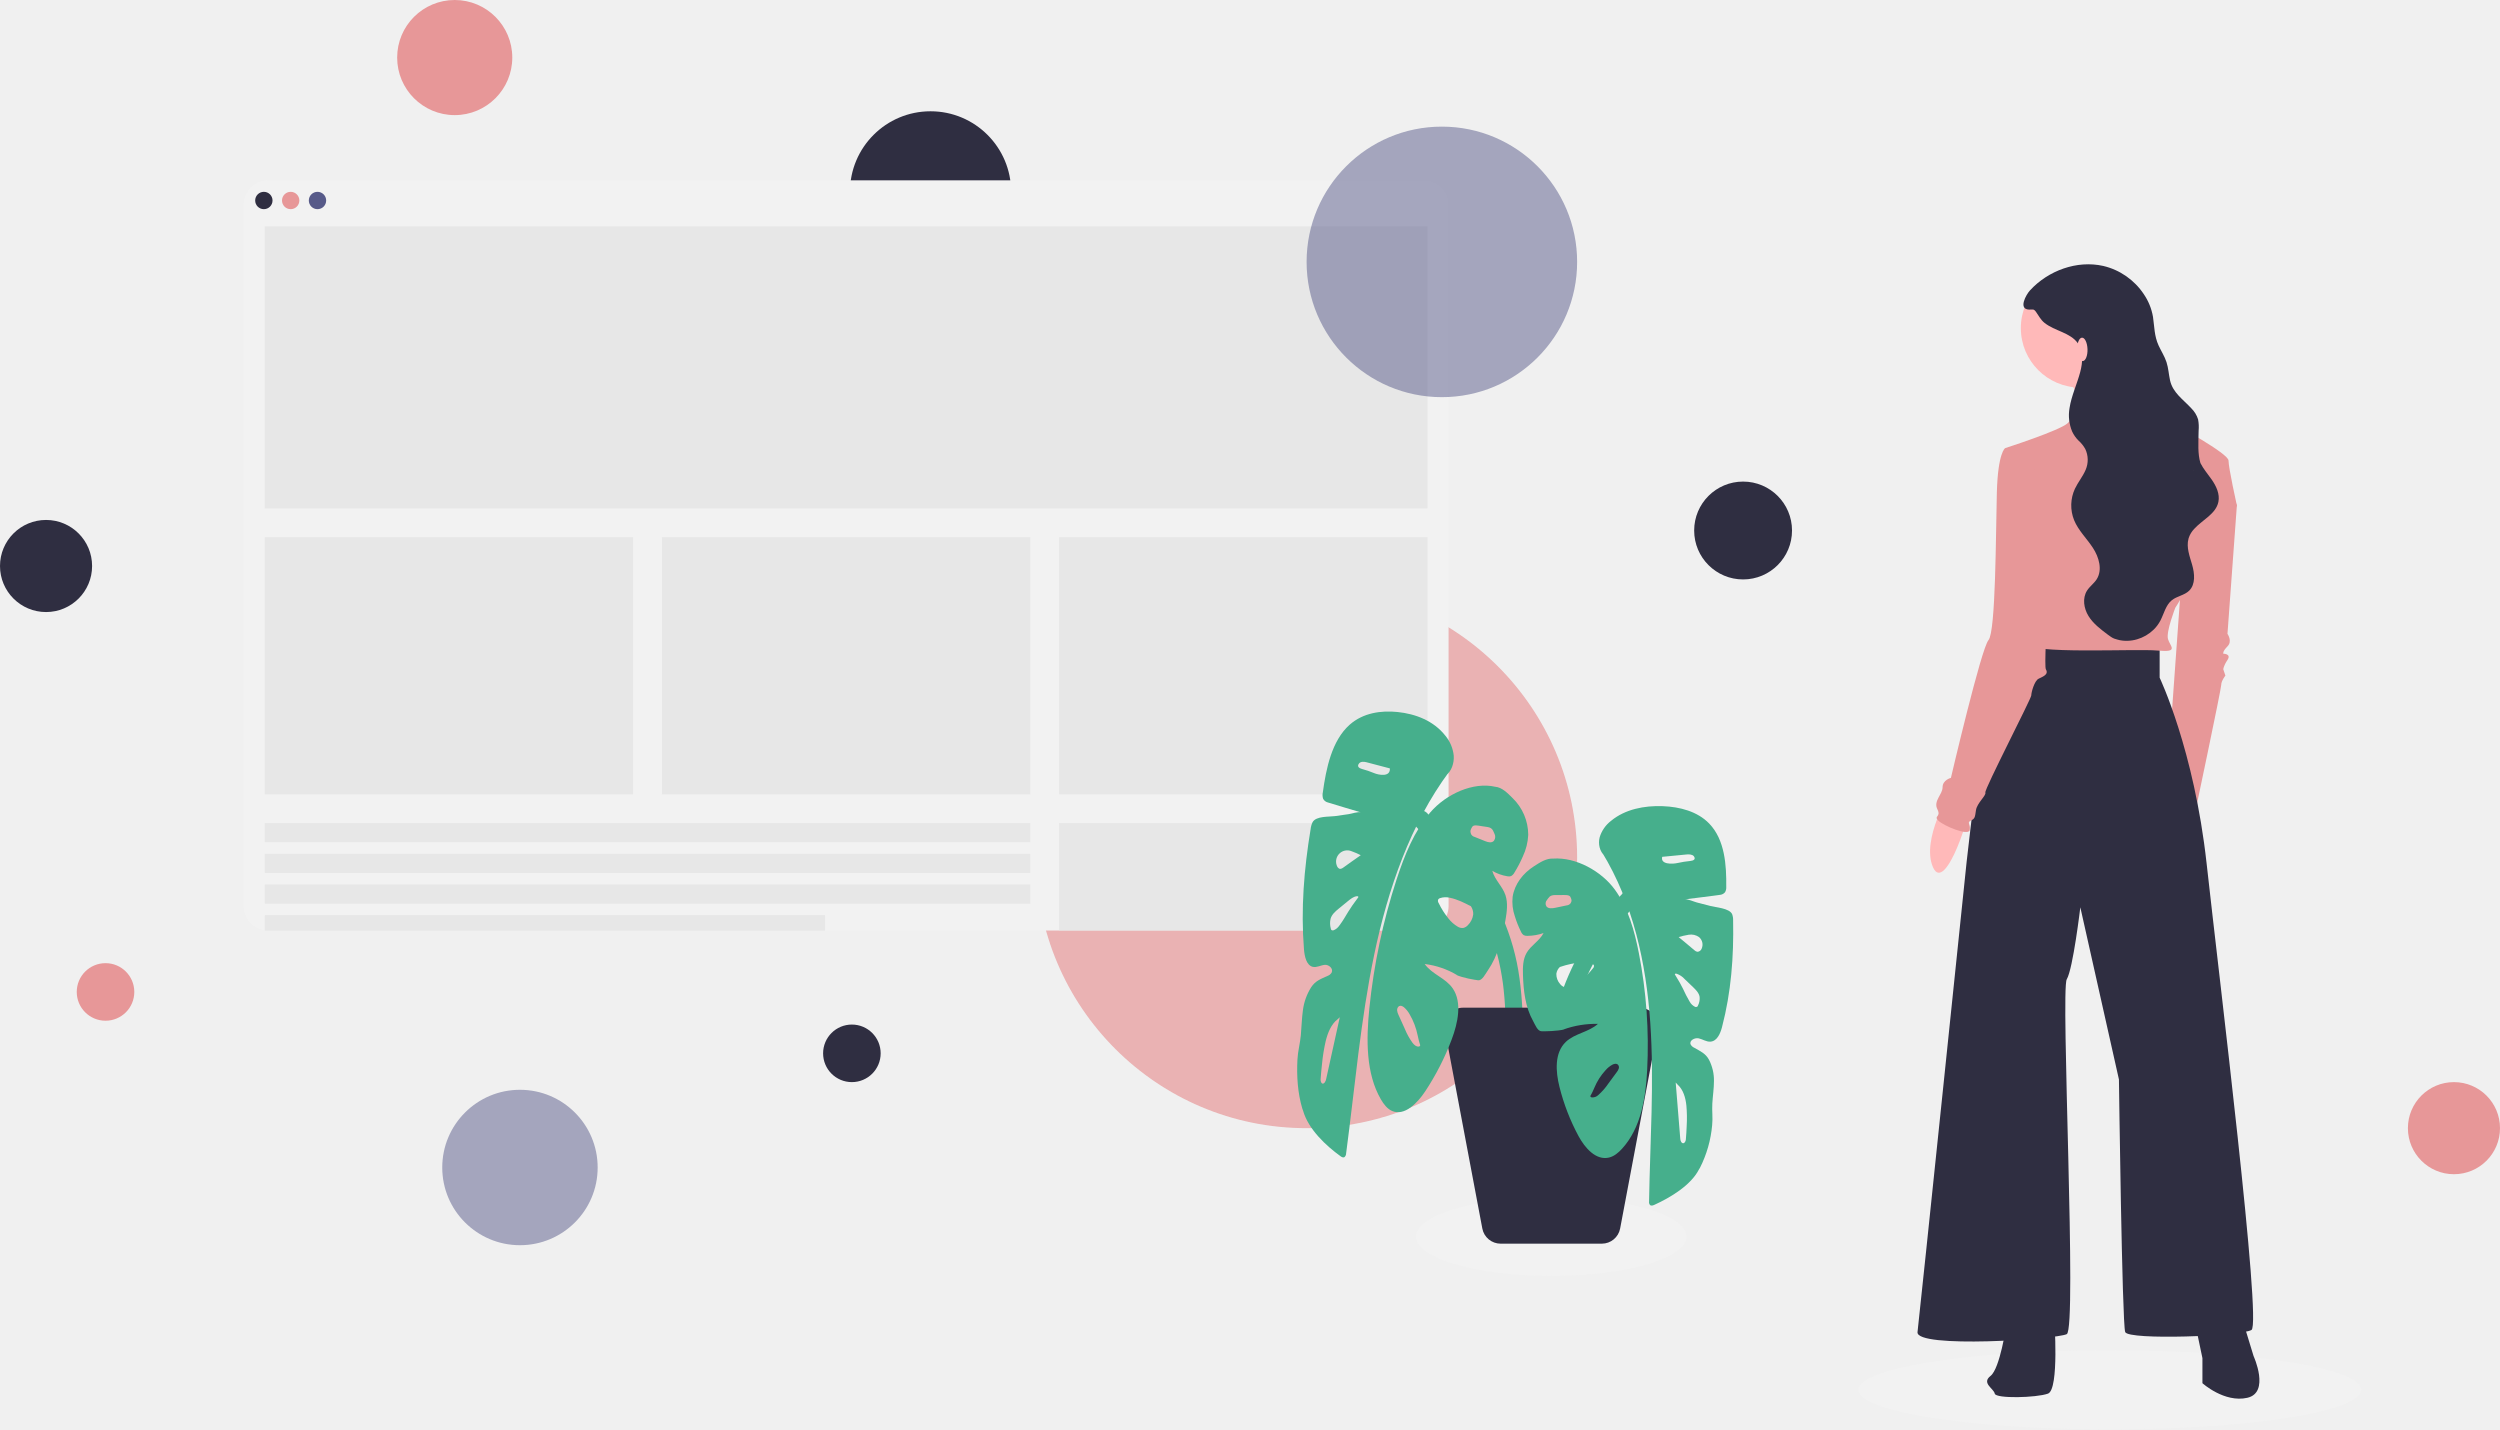
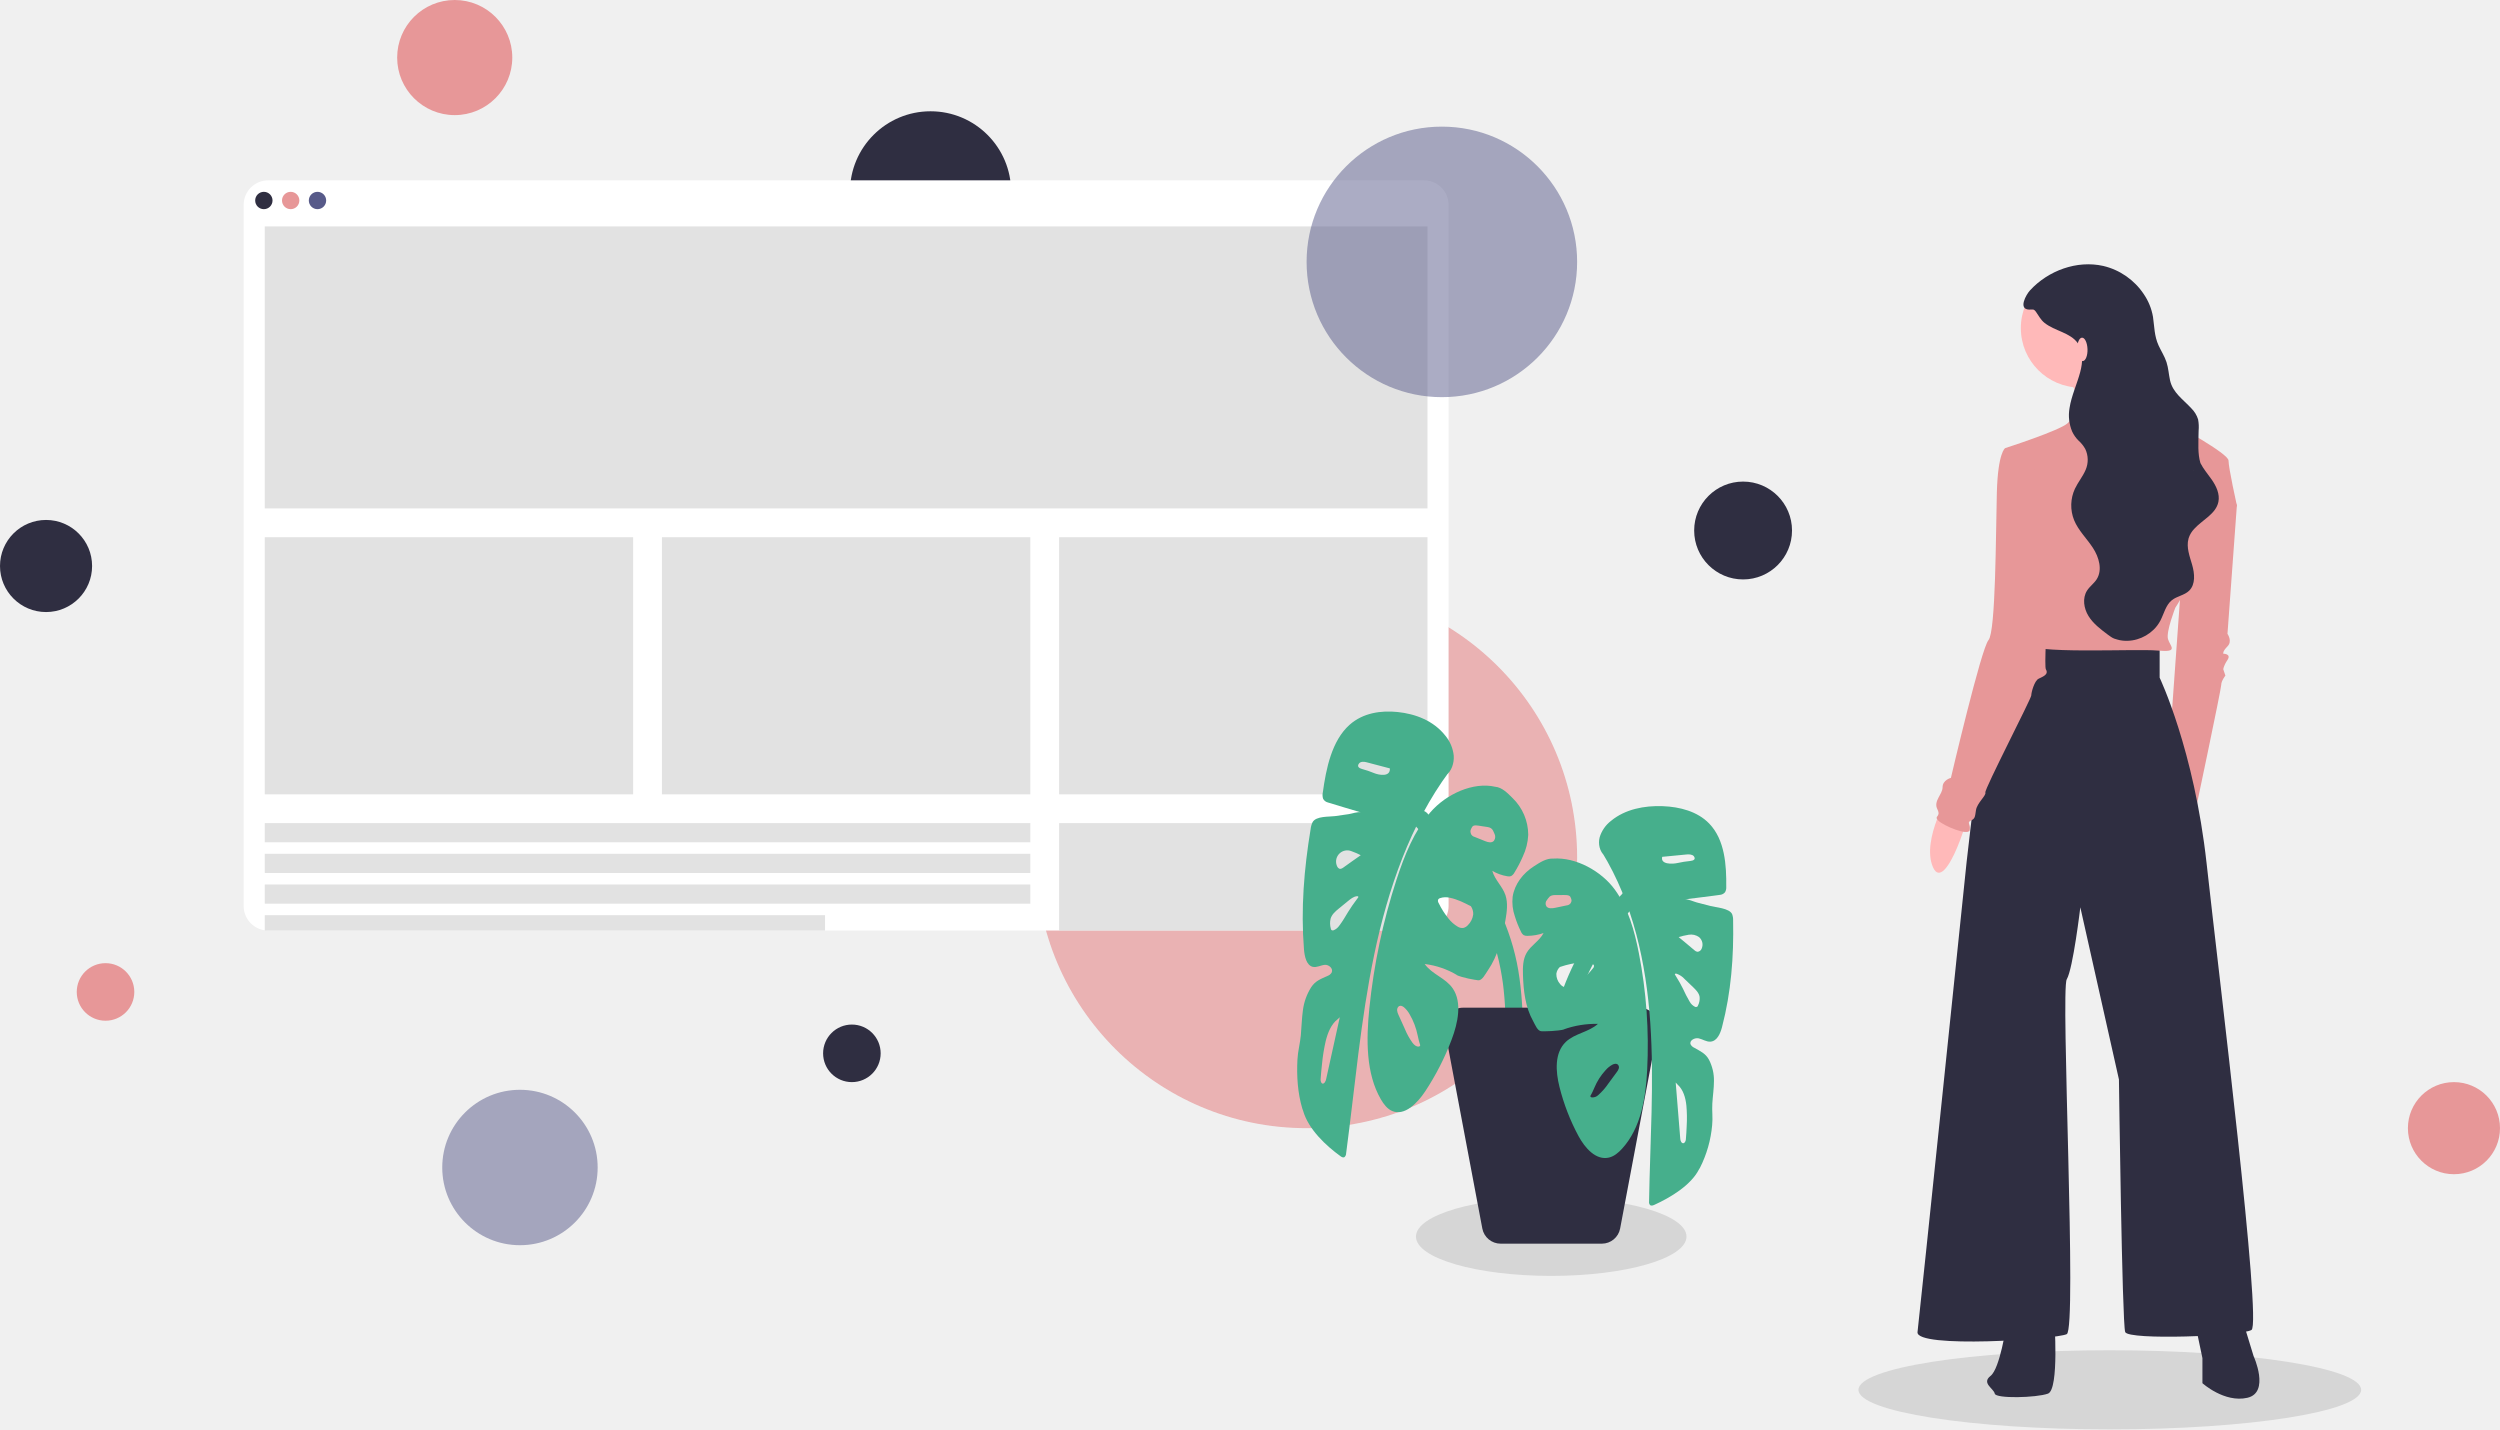
<svg xmlns="http://www.w3.org/2000/svg" id="Layer_1" data-name="Layer 1" viewBox="0 0 1303 745">
  <circle cx="485" cy="100" r="42" fill="#2f2e41" />
  <circle cx="444" cy="549" r="15" fill="#2f2e41" />
  <circle cx="681" cy="447" r="141" fill="#e79798" opacity="0.7" />
  <circle cx="271" cy="608.5" r="40.5" fill="#575a89" opacity="0.5" />
  <circle cx="908.5" cy="276.5" r="25.5" fill="#2f2e41" />
  <circle cx="237" cy="30" r="30" fill="#e79798" />
  <circle cx="24" cy="295" r="24" fill="#2f2e41" />
  <circle cx="1279" cy="588" r="24" fill="#e79798" />
-   <ellipse cx="1099.628" cy="724.376" rx="131" ry="20.623" fill="#f2f2f2" />
+   <ellipse cx="1099.628" cy="724.376" rx="131" ry="20.623" fill="#d6d6d6" />
  <path d="M2446.572,471.381l-7.615,106.068,13.598,26.653s14.142-66.905,14.142-69.08,2.176-4.896,2.176-4.896l-1.088-3.264s0-1.632,2.176-4.895-2.176-3.264-2.176-3.264-.544-1.088,2.176-3.808,0-6.527,0-6.527l4.896-66.905-4.351-10.335Z" transform="translate(-1309 -178)" fill="#e79798" />
  <path d="M2335.627,595.128c1.833,4.017-12.655,49.303-19.111,34.959s9.093-39.688,9.093-39.688S2333.794,591.111,2335.627,595.128Z" transform="translate(-1309 -178)" fill="#ffb9b9" />
  <path d="M2452.555,865.193l4.351,20.67v13.055s11.423,10.335,23.39,7.615,3.264-21.758,3.264-21.758l-5.983-19.582Z" transform="translate(-1309 -178)" fill="#2f2e41" />
  <path d="M2354.646,869.001s-3.264,22.302-8.159,26.109,1.632,6.527,2.176,9.247,21.758,2.176,27.741,0,3.264-39.164,3.264-39.164Z" transform="translate(-1309 -178)" fill="#2f2e41" />
  <path d="M2394.354,513.808c-5.439-1.088-40.252,0-44.059,1.088s-16.318,112.596-16.318,112.596-24.477,236.07-25.565,244.773,72.344,3.808,77.783,1.088-3.264-179.5,0-184.94,7.071-37.532,7.071-37.532l20.126,89.75s1.632,127.282,3.264,131.633,60.377,2.176,65.817-1.088-16.862-183.852-23.389-243.141-24.477-96.821-24.477-96.821V514.896S2399.793,514.896,2394.354,513.808Z" transform="translate(-1309 -178)" fill="#2f2e41" />
  <circle cx="1084.266" cy="170.994" r="31.005" fill="#ffb9b9" />
  <path d="M2412.848,363.137c-.544,3.808,26.109,36.444,26.109,36.444s-44.059,13.055-40.252,6.527-11.967-31.005-11.967-31.005S2413.392,359.329,2412.848,363.137Z" transform="translate(-1309 -178)" fill="#ffb9b9" />
  <path d="M2376.404,450.167s-10.879,57.114-10.879,63.097,56.57,2.72,67.993,3.808,6.527-2.176,5.439-5.983,3.808-16.318,3.808-16.318,7.615-11.423,8.159-18.494,2.176-5.983,8.159-10.335,15.774-24.477,15.774-24.477-4.351-19.582-4.351-23.389-27.741-18.494-29.917-20.67-10.335-11.967-11.423-11.967-35.9,4.895-35.9,4.895a52.32,52.32,0,0,1-6.527,8.159c-3.808,3.808-32.636,13.055-32.636,13.055Z" transform="translate(-1309 -178)" fill="#e79798" />
  <path d="M2379.667,442.552s-5.983,81.591-4.351,84.311-1.632,3.808-3.808,4.895-3.808,7.071-3.808,8.703-24.477,48.955-23.933,50.586-4.351,5.439-4.895,9.247-.544,4.351-2.72,5.439,0,1.632-.544,4.895-13.599-2.176-16.318-4.895,1.632-1.632-.544-5.983,2.72-7.615,2.72-11.423,4.351-4.896,4.351-4.896,15.774-67.448,19.582-71.8,3.808-55.482,4.351-76.696,4.351-23.389,4.351-23.389l10.335,1.088Z" transform="translate(-1309 -178)" fill="#e79798" />
  <path d="M2461.67,427.86c-1.96-2.81-4.27-5.45-5.8-8.5,0-.01-.01-.02-.01-.03-1.47-4.92-1.05-10.19-.94-16.83a21.598,21.598,0,0,0-.27-5.9,13.898,13.898,0,0,0-3.54-5.79c-4.259-4.639-9.648-8.094-11.081-14.563-.699-3.157-.849-6.44-1.854-9.514-.996-3.046-2.79-5.761-4.122-8.676-2.264-4.953-2.147-9.687-2.909-14.879a29.799,29.799,0,0,0-4.818-11.891A35.011,35.011,0,0,0,2405.18,316.6c-13.69-3.07-28.63,2.41-38.13,12.73-2.1,2.28-6.24,9.79-.57,10.03,2.07.08,2.41-.59,3.74,1.28,1.45,2.03,2.35,4,4.36,5.62,5.36,4.31,13.46,5.03,17.4,10.66,2.96,4.24,2.55,9.97,1.23,14.98-1.67,6.32-4.58,12.33-5.57,18.8a21.995,21.995,0,0,0,1.369,12.22,16.103,16.103,0,0,0,3.283,4.676,17.301,17.301,0,0,1,3.528,4.367,13.14,13.14,0,0,1,.224,10.901c-1.475,3.49-3.965,6.43-5.584,9.846a20.594,20.594,0,0,0-.45,16.36c2.21,5.41,6.61,9.58,9.81,14.47s5.1,11.53,1.93,16.44c-1.4,2.15-3.61,3.68-4.99,5.85-2.51,3.95-1.69,9.3.78,13.27,2.46,3.97,6.3,6.86,10.04,9.66.548.41,1.099.818,1.674,1.19a8.91,8.91,0,0,0,1.654.888c.549.208,1.118.355,1.683.51.42.115.839.234,1.266.322.419.086.847.132,1.272.19.097.013.194.027.292.038a18.42,18.42,0,0,0,2.494.094,19.75,19.75,0,0,0,4.929-.787,20.634,20.634,0,0,0,8.609-5.005,18.711,18.711,0,0,0,3.568-4.798c1.87-3.62,2.76-7.99,5.9-10.54,2.7-2.18,6.56-2.56,9.05-4.98,3.4-3.3,2.89-8.93,1.57-13.51-1.29-4.45-3.11-9.13-1.9-13.56.03-.14.07-.28.11-.42a12.652,12.652,0,0,1,2.83-4.7c4.28-4.73,11.33-7.78,12.64-14.09C2466.08,435.47,2464.08,431.29,2461.67,427.86Zm-9.4-4.53a.833.833,0,0,0-.04-.15c.03.01.06.03.09.04Z" transform="translate(-1309 -178)" fill="#2f2e41" />
  <ellipse cx="2394.324" cy="360.096" rx="2.686" ry="6.103" transform="translate(-1318.633 -106.7742) rotate(-1.7009)" fill="#ffb9b9" />
-   <rect x="127" y="94" width="628" height="391" rx="12.781" fill="#f2f2f2" />
+   <rect x="127" y="94" width="628" height="391" rx="12.781" fill="#fff" />
  <circle cx="137.522" cy="104.5" r="4.522" fill="#2f2e41" />
  <circle cx="151.5" cy="104.5" r="4.522" fill="#e79798" />
  <circle cx="165.478" cy="104.5" r="4.522" fill="#575a89" />
-   <rect x="138" y="118" width="606" height="147" fill="#e2e2e2" opacity="0.7" />
-   <rect x="138" y="429" width="399" height="10" fill="#e2e2e2" opacity="0.7" />
-   <rect x="138" y="445" width="399" height="10" fill="#e2e2e2" opacity="0.7" />
-   <rect x="138" y="461" width="399" height="10" fill="#e2e2e2" opacity="0.7" />
-   <rect x="138" y="477" width="292" height="8" fill="#e2e2e2" opacity="0.7" />
-   <rect x="138" y="280" width="192" height="134" fill="#e2e2e2" opacity="0.7" />
-   <rect x="345" y="280" width="192" height="134" fill="#e2e2e2" opacity="0.7" />
-   <rect x="552" y="280" width="192" height="134" fill="#e2e2e2" opacity="0.7" />
-   <rect x="552" y="429" width="192" height="56" fill="#e2e2e2" opacity="0.7" />
+   <rect x="138" y="118" width="606" height="147" fill="#d6d6d6" opacity="0.7" />
+   <rect x="138" y="429" width="399" height="10" fill="#d6d6d6" opacity="0.7" />
+   <rect x="138" y="445" width="399" height="10" fill="#d6d6d6" opacity="0.7" />
+   <rect x="138" y="461" width="399" height="10" fill="#d6d6d6" opacity="0.7" />
+   <rect x="138" y="477" width="292" height="8" fill="#d6d6d6" opacity="0.7" />
+   <rect x="138" y="280" width="192" height="134" fill="#d6d6d6" opacity="0.7" />
+   <rect x="345" y="280" width="192" height="134" fill="#d6d6d6" opacity="0.7" />
+   <rect x="552" y="280" width="192" height="134" fill="#d6d6d6" opacity="0.7" />
+   <rect x="552" y="429" width="192" height="56" fill="#d6d6d6" opacity="0.7" />
  <circle cx="751.5" cy="136.5" r="70.5" fill="#575a89" opacity="0.5" />
-   <ellipse cx="808.5" cy="644.5" rx="70.5" ry="20.5" fill="#f2f2f2" />
+   <ellipse cx="808.5" cy="644.5" rx="70.5" ry="20.5" fill="#d6d6d6" />
  <path d="M2046.389,608.072c6.886,7.632,13.773,15.279,20.103,23.385.064.082.609.783.305.391s.238.311.301.394q.586.766,1.164,1.537,1.155,1.542,2.279,3.107,2.244,3.131,4.34,6.366a127.356,127.356,0,0,1,7.531,13.287q.81,1.663,1.566,3.353.357.799.701,1.603c-.307-.718.091.223.163.395q.226.55.446,1.103,1.554,3.913,2.792,7.942a119.598,119.598,0,0,1,3.684,15.892q.288,1.765.532,3.537c-.104-.752,0,.002.016.131.046.369.093.738.138,1.107q.134,1.106.253,2.214.415,3.874.661,7.764c.348,5.347.496,10.706.568,16.063.163,12.131-.033,24.27.686,36.388.139,2.345,1.97,4.613,4.5,4.5,2.319-.104,4.649-1.983,4.5-4.5-1.305-22.016.383-44.147-2.642-66.059a119.79,119.79,0,0,0-9.047-32.225,137.072,137.072,0,0,0-16.021-26.683c-7.184-9.565-15.145-18.483-23.152-27.357a4.531,4.531,0,0,0-6.364,0,4.603,4.603,0,0,0,0,6.364Z" transform="translate(-1309 -178)" fill="#46af8c" />
  <path d="M2155.122,643.199a148.019,148.019,0,0,0-31.242,49.707c-6.819,17.946-10.083,37.177-10.595,56.333a214.218,214.218,0,0,0,1.695,32.535c.294,2.327,1.859,4.618,4.5,4.5,2.185-.098,4.816-1.999,4.5-4.5a216.801,216.801,0,0,1-1.762-28.52q.045-7.105.61-14.193.279-3.469.692-6.926.094-.788.196-1.575c.03-.237.152-1.127.022-.18q.054-.393.109-.785.249-1.764.535-3.522a159.495,159.495,0,0,1,6.699-26.708q1.161-3.344,2.48-6.631c.196-.487.396-.973.595-1.458.329-.803.071-.177.003-.015q.191-.454.387-.906.704-1.63,1.447-3.242,2.949-6.393,6.52-12.474a139.696,139.696,0,0,1,8.707-13.066q.245-.326.491-.65c.038-.05.853-1.1.292-.384.421-.537.843-1.075,1.27-1.607q1.289-1.607,2.624-3.176,2.703-3.177,5.589-6.191a4.5,4.5,0,1,0-6.364-6.364Z" transform="translate(-1309 -178)" fill="#46af8c" />
  <path d="M2143.881,826.199h-52.762a9.704,9.704,0,0,1-9.535-7.904L2062.038,714.701a9.703,9.703,0,0,1,9.535-11.502h91.853a9.703,9.703,0,0,1,9.535,11.502l-19.546,103.593A9.704,9.704,0,0,1,2143.881,826.199Z" transform="translate(-1309 -178)" fill="#2f2e41" />
  <path d="M2124.5,714.5c-4,1-10.284,1.023-12,1-2.164-.029-3.31-3.3-4.375-5.184-4.129-7.304-5.118-15.946-5.362-24.332-.113-3.897-.032-8.004,1.922-11.377,2.276-3.932,6.761-6.258,8.824-10.306a26.088,26.088,0,0,1-8.339,1.472,3.931,3.931,0,0,1-1.961-.343,4.095,4.095,0,0,1-1.5-1.894,52.02,52.02,0,0,1-3.147-7.901,23.203,23.203,0,0,1-1.17-10.261c1.036-6.674,5.424-12.226,11.108-15.875,3.04-1.952,6.393-4.206,10-4,11.868-.84,25.219,6.581,32.191,16.221s10.219,21.45,12.499,33.127a251.02,251.02,0,0,1,4.315,60.852c-.749,14.629-3.225,30.186-13.091,41.014-1.874,2.057-4.101,3.962-6.808,4.607-6.807,1.623-12.583-5.051-15.898-11.214a111.032,111.032,0,0,1-9.92-25.635c-2.01-8.041-2.667-17.729,3.329-23.451,4.65-4.437,11.974-5.043,16.719-9.378a49.647,49.647,0,0,0-18.04,2.957M2138,749c-.351.506.132.867.627.968a4.362,4.362,0,0,0,3.45-1.27,31.866,31.866,0,0,0,5.197-5.952l4.355-5.913a6.031,6.031,0,0,0,1.072-1.903,2.048,2.048,0,0,0-.45-2.038,1.922,1.922,0,0,0-1.468-.438,3.992,3.992,0,0,0-1.485.498,13.241,13.241,0,0,0-3.477,2.837,31.24,31.24,0,0,0-5.845,9.158q-.442,1.082-.953,2.135-.255.526-.527,1.043A7.37,7.37,0,0,0,2138,749m-16-67a5.958,5.958,0,0,0-1.833,3.543,7.779,7.779,0,0,0,1.996,5.386,4.742,4.742,0,0,0,2.155,1.547,5.21,5.21,0,0,0,3.104-.23,18.091,18.091,0,0,0,5.355-3.021,38.595,38.595,0,0,0,6.462-6.53,1.724,1.724,0,0,0,.528-1.532,1.536,1.536,0,0,0-.825-.771,10.582,10.582,0,0,0-5.308-.858A48.788,48.788,0,0,0,2122,682m-2.5-37.5c-3,0-3.373,1.591-4.167,2.498a2.803,2.803,0,0,0-.39,3.332c.95,1.353,2.976,1.162,4.595.822l5.915-1.24a3.084,3.084,0,0,0,1.982-.927c1.067-1.485.62-2.227.067-3.485-.55-1.249-3-1-5-1h-3" transform="translate(-1309 -178)" fill="#46af8c" />
  <path d="M2194.5,787.5c-4.249,8.348-15.028,14.734-23.29,18.48-.69.313-1.552.599-2.155.14a2.195,2.195,0,0,1-.561-1.852c.504-31.097,2.764-62.236.626-93.264s-8.945-62.379-25.2-88.894l1.505,2.002c-2.714-2.27-3.561-6.27-2.689-9.699a17.013,17.013,0,0,1,5.94-8.585c7.355-6.1,17.413-8.014,26.962-7.653,8.826.334,18.071,2.708,24.204,9.065,8.209,8.508,9.001,21.762,8.882,32.931a4.913,4.913,0,0,1-.643,2.874,3.986,3.986,0,0,1-2.756,1.375c-6.043.842-12.12,1.541-18.176,2.321,1.671-.215,4.568,1.188,6.221,1.617l7.11,1.848c2.9.754,9.966,1.152,11.325,4.3a8.709,8.709,0,0,1,.495,3.303c.37,18.841-1.005,37.296-5.805,55.591-.869,3.311-2.563,7.236-5.976,7.505-2.14.169-4.058-1.258-6.155-1.717s-4.981,1.111-4.229,3.121a3.877,3.877,0,0,0,1.899,1.769c3.231,1.85,5.935,2.969,7.715,6.306a23.282,23.282,0,0,1,2.565,11.044c-.014,3.937-.621,7.835-.854,11.758-.226,3.813.323,7.493-.087,11.277a61.028,61.028,0,0,1-6.338,22.173m-19.628-162.285c-1.361,4.39,5.451,4.011,7.798,3.471a58.494,58.494,0,0,1,6.82-1.092c1.404-.155,3.027-.751,1.842-2.416-.716-1.006-2.567-1.086-3.659-.98l-12.95,1.256m8.589,41.766c2.785,2.242,5.497,4.582,8.242,6.874a3.136,3.136,0,0,0,1.506.84,2.439,2.439,0,0,0,2.271-1.547,5.144,5.144,0,0,0-1.332-6.12,7.25,7.25,0,0,0-5.452-1.207,40.528,40.528,0,0,0-5.576,1.335m-1.132,75.685q1.179,14.533,2.36,29.065a3.715,3.715,0,0,0,.535,1.958c1.125,1.511,2.277-.027,2.388-1.254.212-2.339.342-4.685.441-7.032a72.364,72.364,0,0,0-.153-10.775c-.431-4.012-1.59-8.207-4.593-10.902m-.902-56.547a70.541,70.541,0,0,1,3.693,6.545,69.162,69.162,0,0,0,3.403,6.61q.079.126.16.251a6.139,6.139,0,0,0,2.707,2.592,1.224,1.224,0,0,0,1.175-.033,1.413,1.413,0,0,0,.383-.577,8.168,8.168,0,0,0,.878-4.519c-.335-2.07-1.932-3.672-3.446-5.122l-4.317-4.134a10.053,10.053,0,0,0-4.149-2.808c-.393-.103-1.231-.197-.937.461.178.399-.286-.306,0,0" transform="translate(-1309 -178)" fill="#46af8c" />
  <path d="M2068.562,686.301a43.134,43.134,0,0,0-17.016-5.865c3.893,5.495,10.899,7.217,14.683,12.811,4.88,7.215,2.655,17.885-.611,26.532a136.146,136.146,0,0,1-13.822,27.064c-4.225,6.373-10.922,12.962-17.259,10.186-2.52-1.104-4.369-3.54-5.85-6.093-7.797-13.441-7.651-31.081-5.982-47.443A322.038,322.038,0,0,1,2036.858,636.5c4.124-12.649,9.208-25.305,17.551-35.02s22.51-16.05,33.886-13.42c3.533.286,6.416,3.271,9.046,5.875a26.757,26.757,0,0,1,8.175,19.227,29.623,29.623,0,0,1-2.815,11.233,63.655,63.655,0,0,1-4.347,8.329,4.55,4.55,0,0,1-1.765,1.889,3.429,3.429,0,0,1-1.959.101,22.694,22.694,0,0,1-7.848-2.828c1.339,4.792,5.308,8.019,6.872,12.713,1.342,4.028.749,8.602.001,12.916-1.61,9.283-3.985,18.744-9.187,26.269-1.341,1.941-2.99,5.411-5.093,5.134-1.668-.22-7.761-1.144-11.477-2.827m-18.747,36.402a8.63,8.63,0,0,0-.338-1.042q-.179-.614-.341-1.235-.323-1.241-.575-2.508a36.075,36.075,0,0,0-4.17-11.012,13.524,13.524,0,0,0-2.909-3.649,3.592,3.592,0,0,0-1.359-.766,1.726,1.726,0,0,0-1.495.277,2.55,2.55,0,0,0-.77,2.201,7.092,7.092,0,0,0,.728,2.267l3.256,7.193a34.82,34.82,0,0,0,4.067,7.356c.819,1.034,1.892,2.007,3.139,1.904.497-.041,1.024-.373.767-.986m26.496-72.155c-3.496-1.813-7.05-3.621-10.884-4.404a9.213,9.213,0,0,0-5.29.194,1.613,1.613,0,0,0-.926.739,2.112,2.112,0,0,0,.262,1.777,41.154,41.154,0,0,0,5.2,8.18,17.287,17.287,0,0,0,4.7,4.123,4.503,4.503,0,0,0,2.974.699,4.727,4.727,0,0,0,2.344-1.411,9.514,9.514,0,0,0,2.818-5.699,7.062,7.062,0,0,0-1.198-4.199m8.567-41.309-2.91-.429c-1.94-.286-4.276-.913-5.014.396-.743,1.318-1.298,2.079-.506,3.882a2.883,2.883,0,0,0,1.771,1.314l5.535,2.224c1.514.609,3.448,1.111,4.592-.257a3.505,3.505,0,0,0,.167-3.758c-.622-1.122-.723-2.943-3.633-3.372" transform="translate(-1309 -178)" fill="#46af8c" />
  <path d="M1987.745,755.728c-2.413-8.139-2.967-16.889-2.517-25.543.222-4.263,1.357-8.273,1.762-12.542.417-4.393.467-8.811,1.098-13.187a29.304,29.304,0,0,1,4.297-11.904c2.273-3.453,5.08-4.31,8.517-5.904a4.069,4.069,0,0,0,2.132-1.694c1.059-2.126-1.482-4.283-3.591-4.073s-4.204,1.521-6.252,1.027c-3.267-.788-4.268-5.39-4.568-9.194-1.66-21.014.028-41.716,3.474-62.597a11.09,11.09,0,0,1,1.021-3.6c1.834-3.304,8.753-2.736,11.69-3.159l7.2-1.037c1.674-.241,4.714-1.386,6.3-.907-5.747-1.733-11.528-3.378-17.253-5.178a3.76,3.76,0,0,1-2.448-1.922,6.18,6.18,0,0,1-.153-3.286c1.713-12.427,4.652-27.039,14.01-35.319,6.991-6.185,16.348-7.502,24.965-6.61,9.322.965,18.767,4.529,24.903,12.359a19.356,19.356,0,0,1,4.357,10.388c.285,3.935-1.192,8.258-4.197,10.392l1.788-2.009c-20.112,27.137-31.851,60.997-39.007,95.166s-10.064,69.091-14.669,103.715a2.707,2.707,0,0,1-.848,1.977c-.661.423-1.45-.018-2.068-.464-7.401-5.344-16.812-13.981-19.567-23.864m45.35-178.252-12.357-3.248c-1.041-.274-2.85-.449-3.71.566-1.423,1.68.054,2.575,1.391,2.947a50.684,50.684,0,0,1,6.438,2.188c2.189.936,8.735,2.332,8.134-2.741M2018.6,623.928a35.595,35.595,0,0,0-5.191-2.28,5.837,5.837,0,0,0-7.781,7.17c.282,1.034.988,2.049,1.95,2.044a2.993,2.993,0,0,0,1.599-.718c3.038-2.154,6.052-4.365,9.121-6.458m-12.118,85.536c-3.354,2.565-5.166,7.06-6.241,11.456a93.002,93.002,0,0,0-1.914,11.951c-.288,2.622-.546,5.247-.724,7.876-.093,1.38.773,3.253,2.111,1.735a4.642,4.642,0,0,0,.84-2.099q3.524-15.979,7.05-31.957m9.571-62.412c.328-.299-.238.418,0,0,.393-.689-.436-.705-.834-.647-1.655.242-3.11,1.403-4.485,2.526l-4.865,3.976c-1.706,1.395-3.518,2.946-4.182,5.198a10.324,10.324,0,0,0,.112,5.146,1.619,1.619,0,0,0,.278.696,1.069,1.069,0,0,0,1.134.204,6.468,6.468,0,0,0,3.051-2.493q.099-.127.196-.256c1.625-2.148,2.967-4.538,4.384-6.858,1.433-2.348,3.017-4.574,4.655-6.744" transform="translate(-1309 -178)" fill="#46af8c" />
  <circle cx="55" cy="517" r="15" fill="#e79798" />
</svg>
